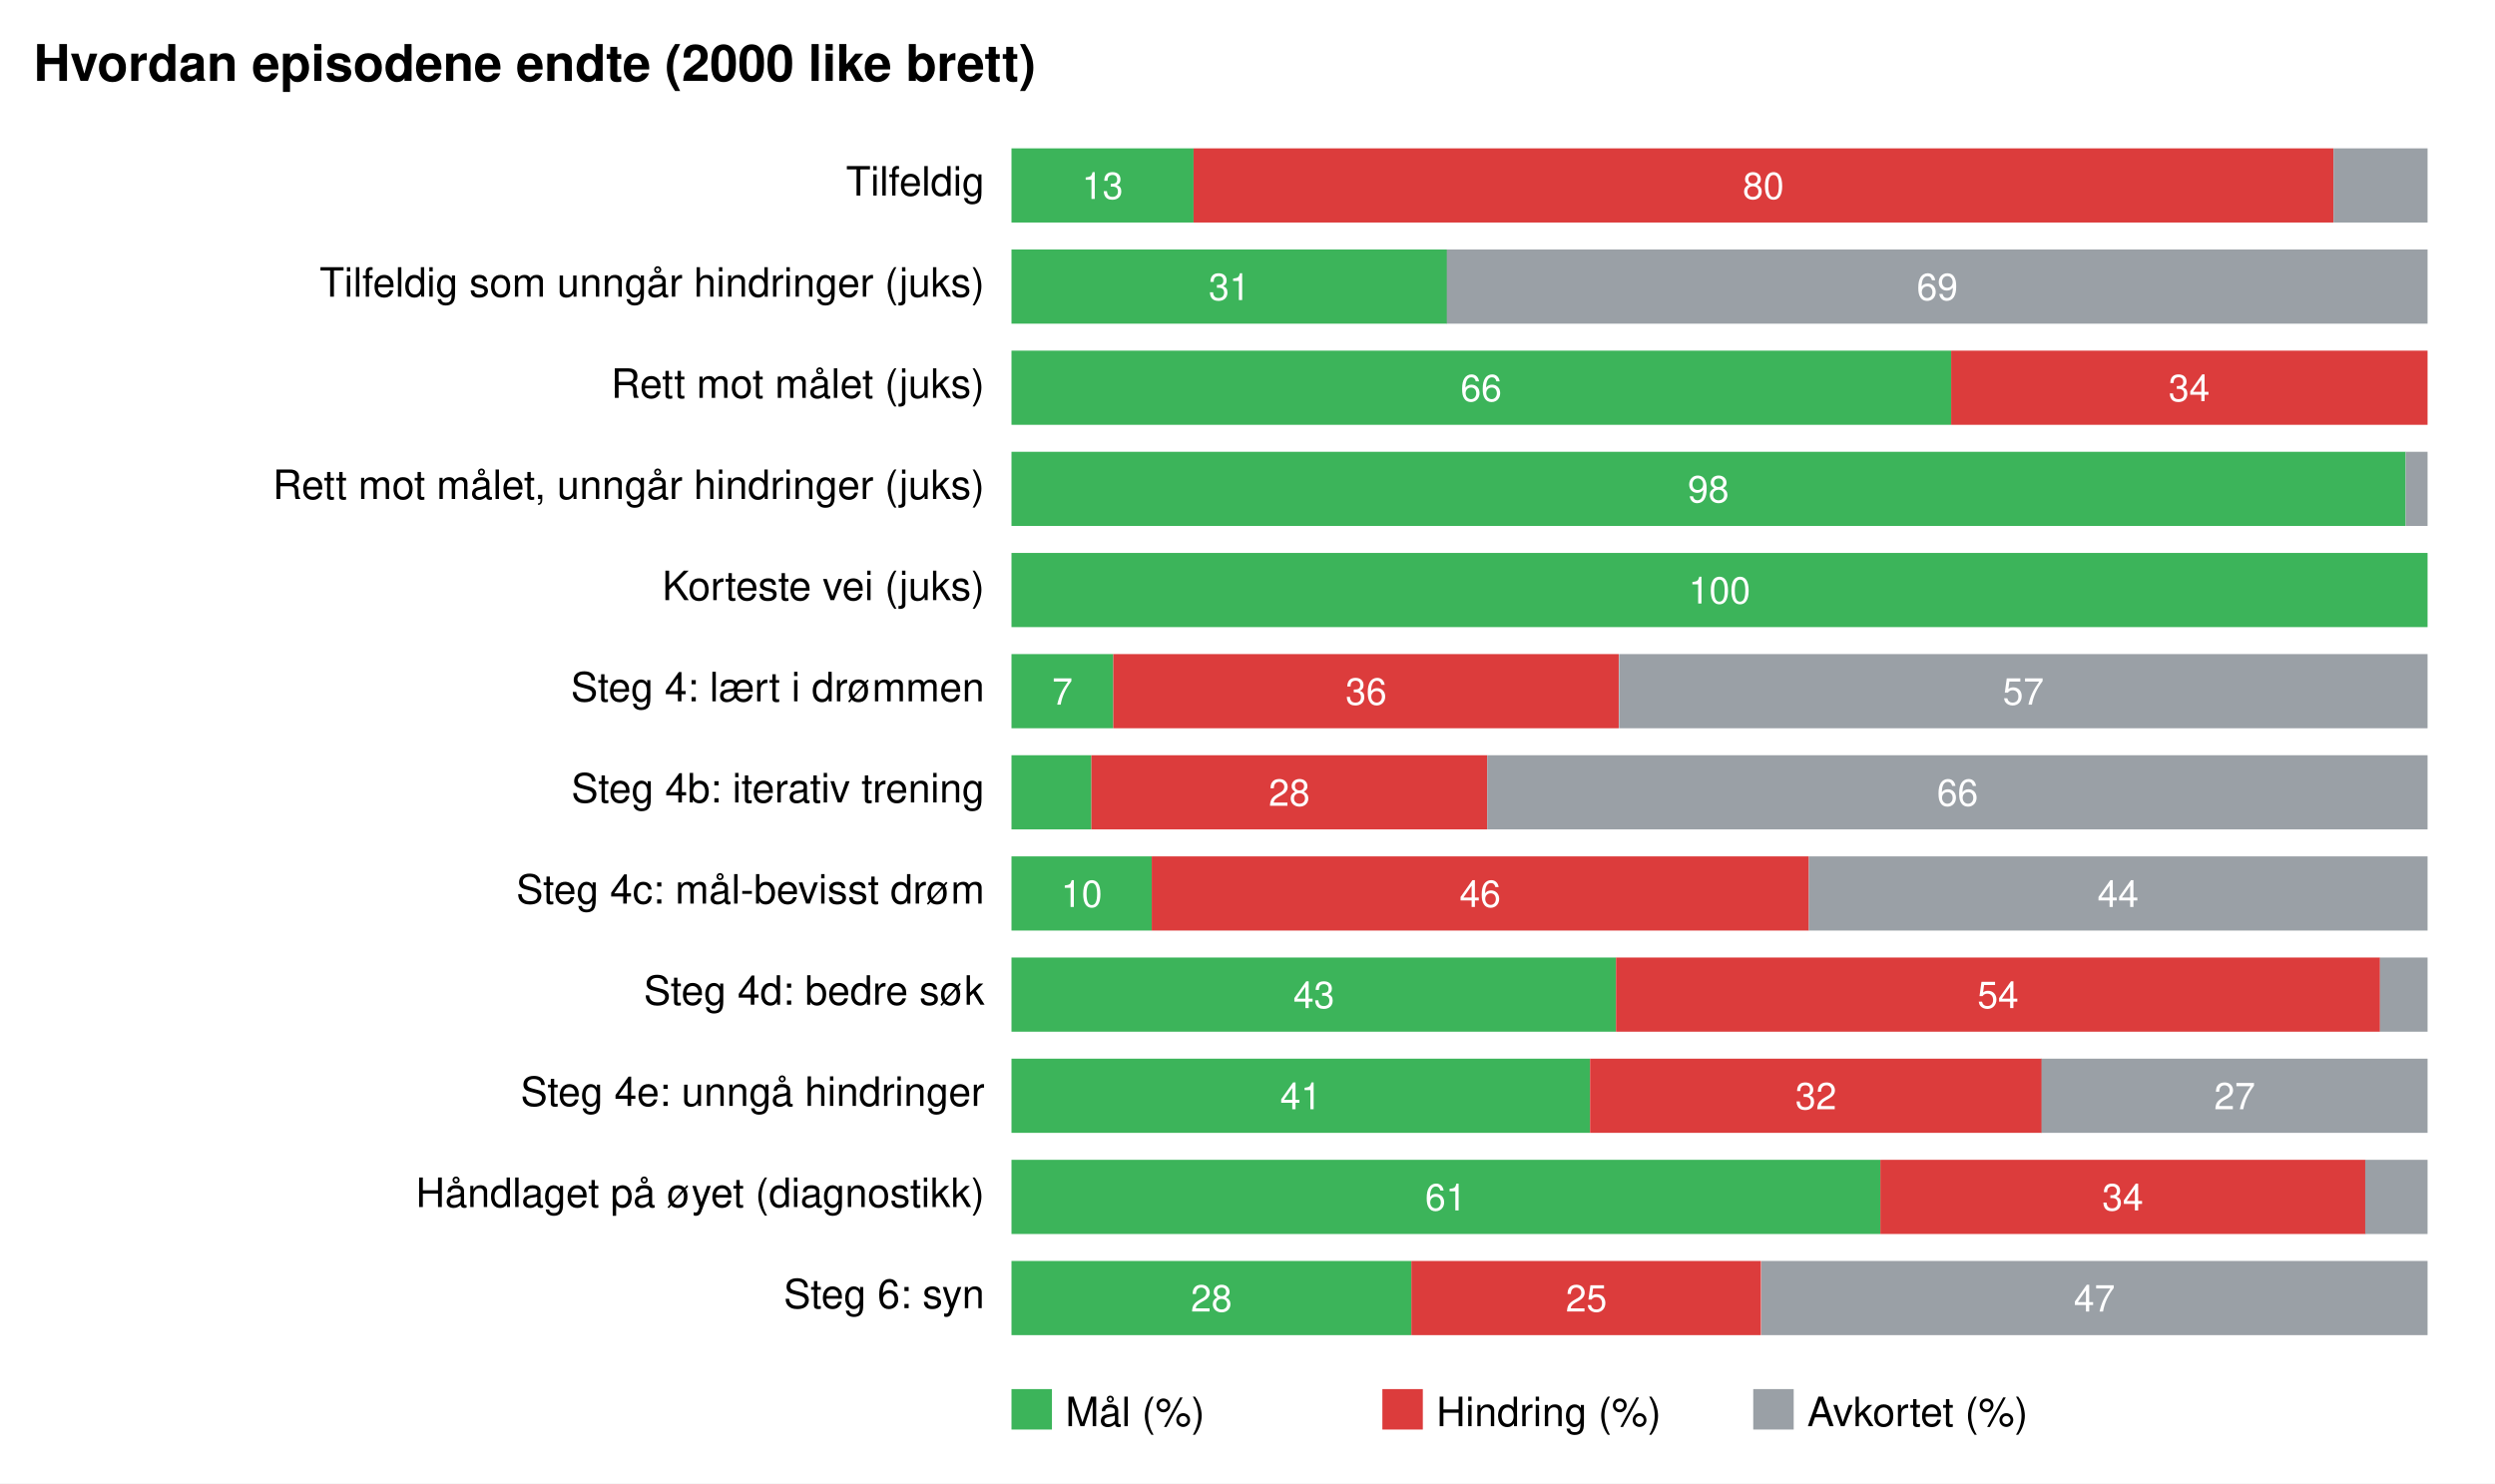
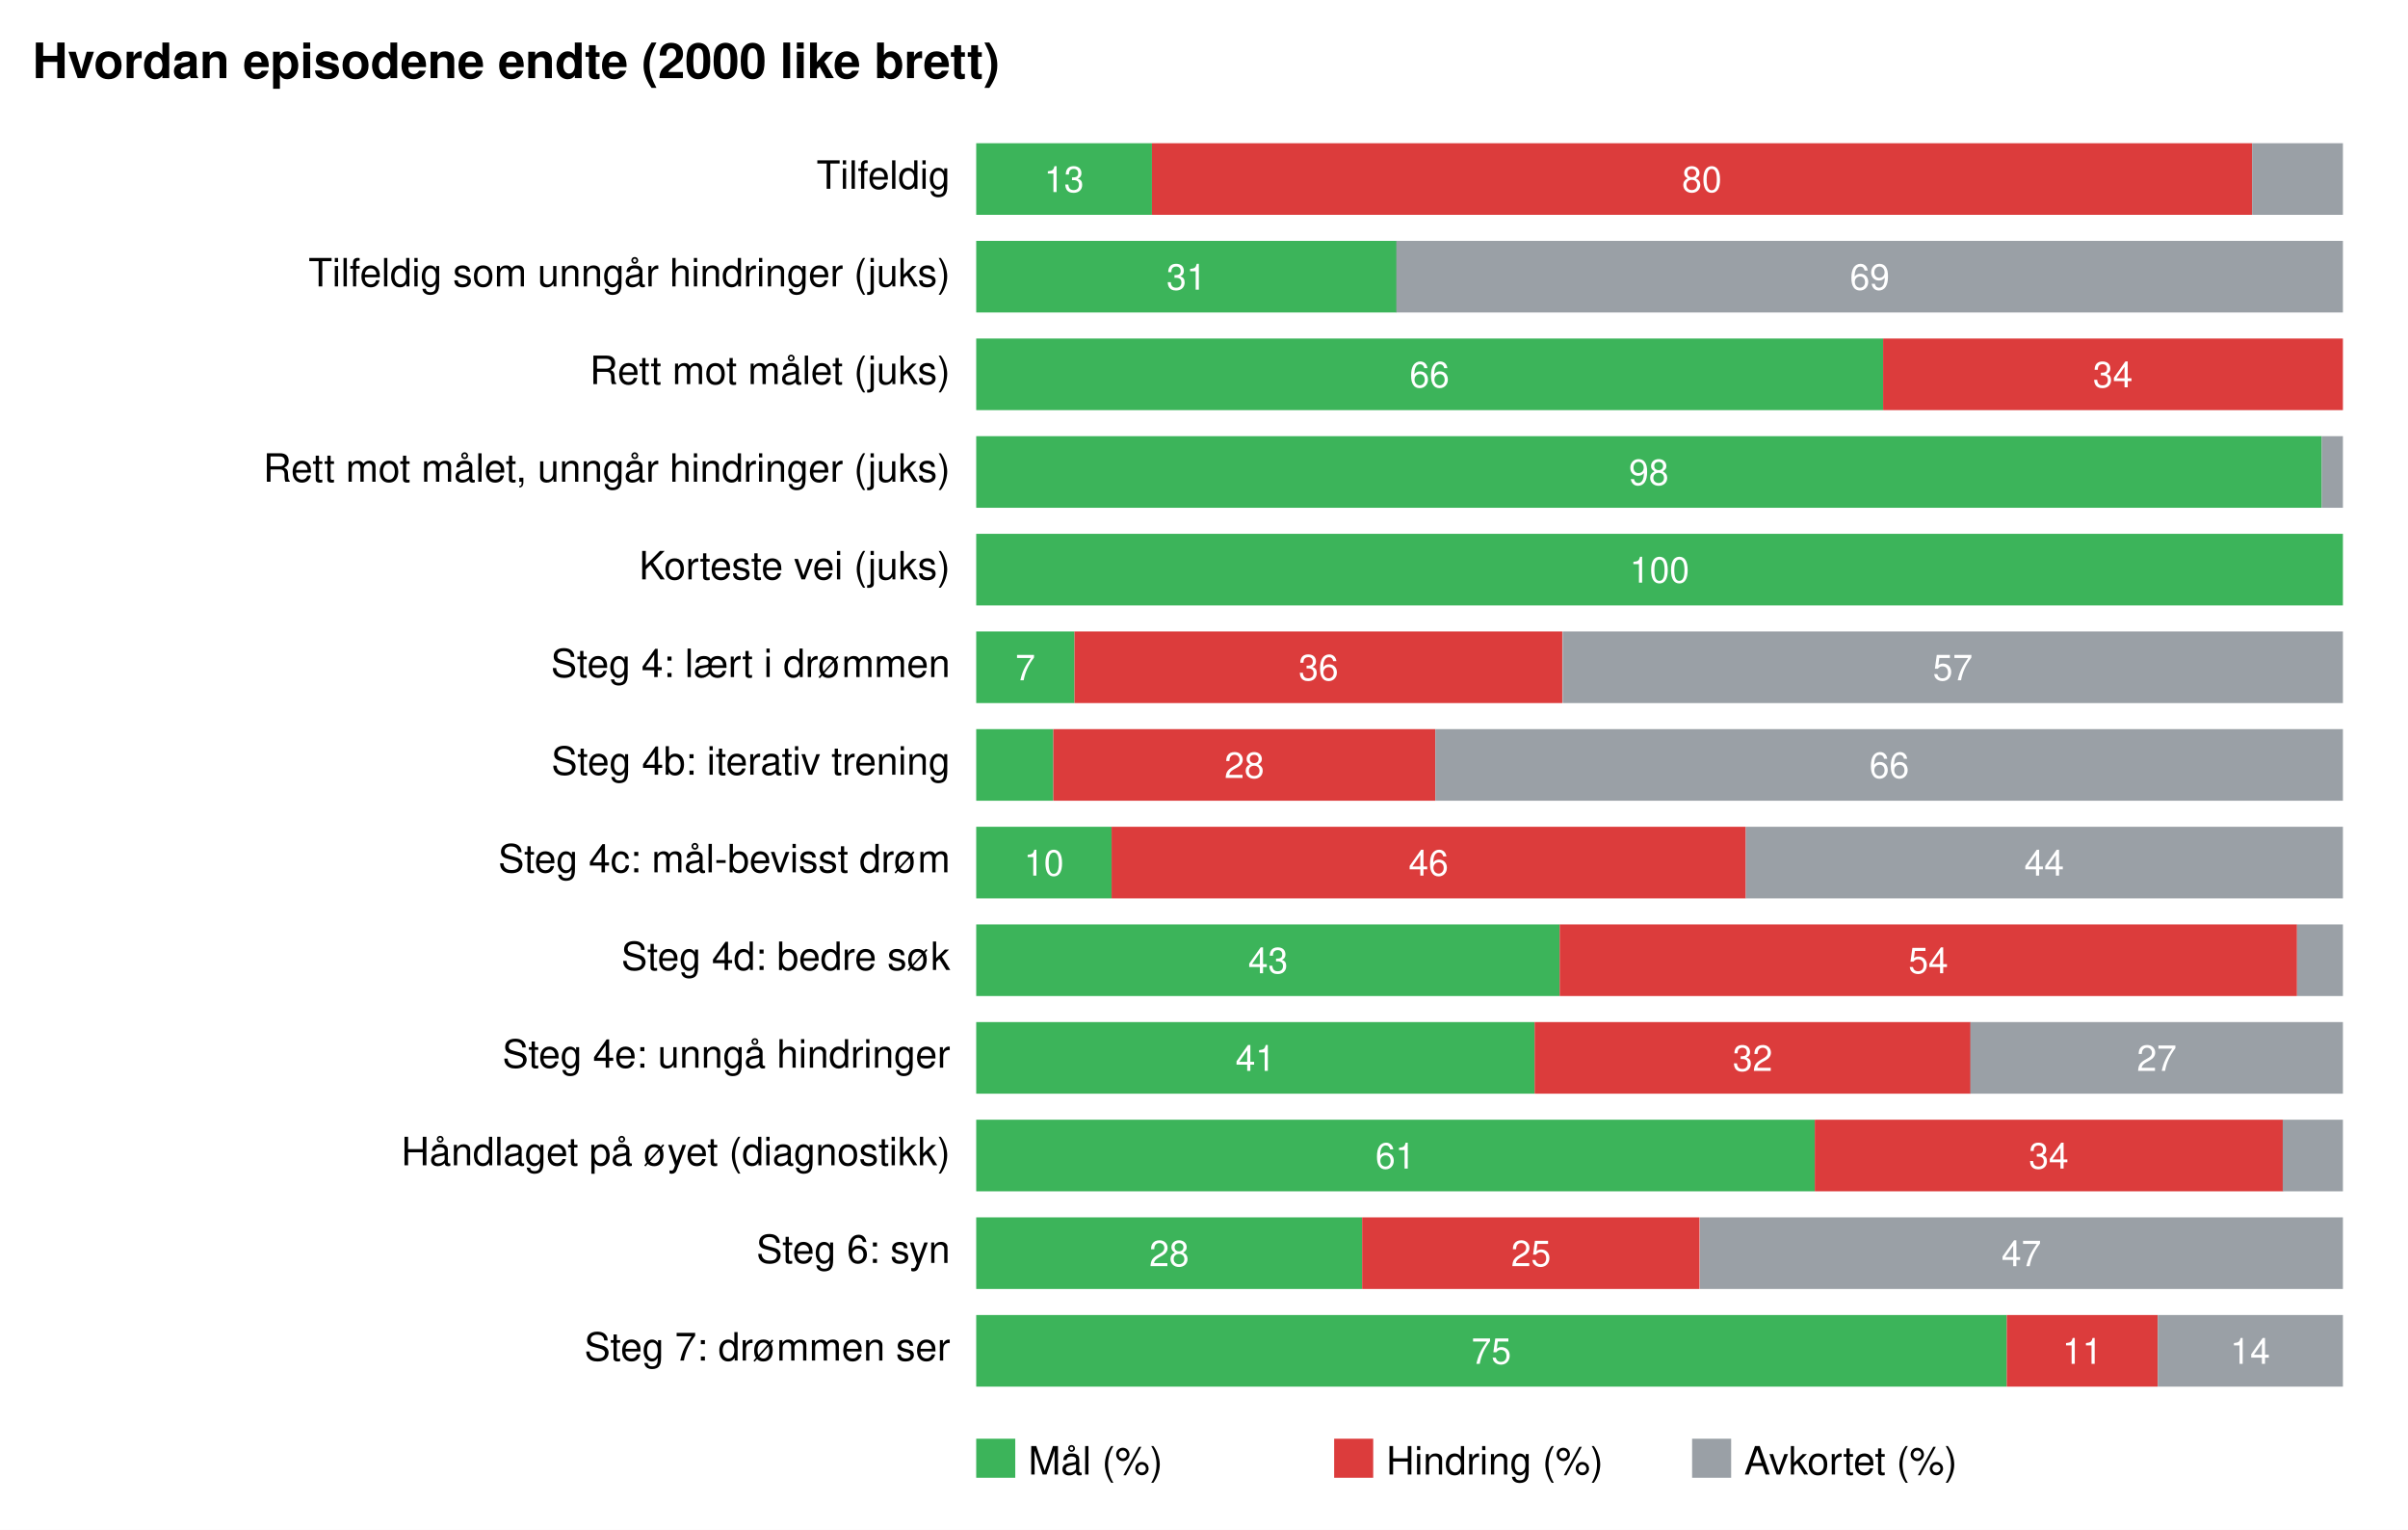
- <svg xmlns="http://www.w3.org/2000/svg" width="740" height="440" viewBox="0 0 740 440">
-   <rect width="740" height="440" fill="white" />
+ <svg xmlns="http://www.w3.org/2000/svg" width="740" height="470" viewBox="0 0 740 470">
+   <rect width="740" height="470" fill="white" />
  <text x="10" y="24" font-family="Helvetica, Arial, sans-serif" font-size="15" font-weight="bold">Hvordan episodene endte (2000 like brett)</text>
  <text x="292" y="58" font-family="Helvetica, Arial, sans-serif" font-size="12" text-anchor="end">Tilfeldig</text>
  <rect x="300.0" y="44" width="54.0" height="22" fill="#3cb45a" />
  <text x="327.0" y="59" font-family="Helvetica, Arial, sans-serif" font-size="11" fill="white" text-anchor="middle">13</text>
  <rect x="354.0" y="44" width="338.1" height="22" fill="#dc3c3c" />
  <text x="523.0" y="59" font-family="Helvetica, Arial, sans-serif" font-size="11" fill="white" text-anchor="middle">80</text>
  <rect x="692.1" y="44" width="27.9" height="22" fill="#9aa0a6" />
  <text x="292" y="88" font-family="Helvetica, Arial, sans-serif" font-size="12" text-anchor="end">Tilfeldig som unngår hindringer (juks)</text>
  <rect x="300.0" y="74" width="129.2" height="22" fill="#3cb45a" />
  <text x="364.6" y="89" font-family="Helvetica, Arial, sans-serif" font-size="11" fill="white" text-anchor="middle">31</text>
  <rect x="429.1" y="74" width="0.0" height="22" fill="#dc3c3c" />
  <rect x="429.1" y="74" width="290.9" height="22" fill="#9aa0a6" />
  <text x="574.6" y="89" font-family="Helvetica, Arial, sans-serif" font-size="11" fill="white" text-anchor="middle">69</text>
  <text x="292" y="118" font-family="Helvetica, Arial, sans-serif" font-size="12" text-anchor="end">Rett mot målet (juks)</text>
  <rect x="300.0" y="104" width="278.7" height="22" fill="#3cb45a" />
  <text x="439.3" y="119" font-family="Helvetica, Arial, sans-serif" font-size="11" fill="white" text-anchor="middle">66</text>
  <rect x="578.7" y="104" width="141.3" height="22" fill="#dc3c3c" />
  <text x="649.3" y="119" font-family="Helvetica, Arial, sans-serif" font-size="11" fill="white" text-anchor="middle">34</text>
  <rect x="720.0" y="104" width="0.0" height="22" fill="#9aa0a6" />
  <text x="292" y="148" font-family="Helvetica, Arial, sans-serif" font-size="12" text-anchor="end">Rett mot målet, unngår hindringer (juks)</text>
  <rect x="300.0" y="134" width="413.5" height="22" fill="#3cb45a" />
  <text x="506.7" y="149" font-family="Helvetica, Arial, sans-serif" font-size="11" fill="white" text-anchor="middle">98</text>
  <rect x="713.5" y="134" width="0.0" height="22" fill="#dc3c3c" />
  <rect x="713.5" y="134" width="6.5" height="22" fill="#9aa0a6" />
  <text x="292" y="178" font-family="Helvetica, Arial, sans-serif" font-size="12" text-anchor="end">Korteste vei (juks)</text>
  <rect x="300.0" y="164" width="420.0" height="22" fill="#3cb45a" />
  <text x="510.0" y="179" font-family="Helvetica, Arial, sans-serif" font-size="11" fill="white" text-anchor="middle">100</text>
  <rect x="720.0" y="164" width="0.0" height="22" fill="#dc3c3c" />
  <rect x="720.0" y="164" width="0.0" height="22" fill="#9aa0a6" />
  <text x="292" y="208" font-family="Helvetica, Arial, sans-serif" font-size="12" text-anchor="end">Steg 4: lært i drømmen</text>
  <rect x="300.0" y="194" width="30.2" height="22" fill="#3cb45a" />
  <text x="315.1" y="209" font-family="Helvetica, Arial, sans-serif" font-size="11" fill="white" text-anchor="middle">7</text>
  <rect x="330.2" y="194" width="149.9" height="22" fill="#dc3c3c" />
  <text x="405.2" y="209" font-family="Helvetica, Arial, sans-serif" font-size="11" fill="white" text-anchor="middle">36</text>
  <rect x="480.2" y="194" width="239.8" height="22" fill="#9aa0a6" />
  <text x="600.1" y="209" font-family="Helvetica, Arial, sans-serif" font-size="11" fill="white" text-anchor="middle">57</text>
  <text x="292" y="238" font-family="Helvetica, Arial, sans-serif" font-size="12" text-anchor="end">Steg 4b: iterativ trening</text>
  <rect x="300.0" y="224" width="23.7" height="22" fill="#3cb45a" />
  <rect x="323.7" y="224" width="117.4" height="22" fill="#dc3c3c" />
  <text x="382.4" y="239" font-family="Helvetica, Arial, sans-serif" font-size="11" fill="white" text-anchor="middle">28</text>
  <rect x="441.1" y="224" width="278.9" height="22" fill="#9aa0a6" />
  <text x="580.6" y="239" font-family="Helvetica, Arial, sans-serif" font-size="11" fill="white" text-anchor="middle">66</text>
  <text x="292" y="268" font-family="Helvetica, Arial, sans-serif" font-size="12" text-anchor="end">Steg 4c: mål-bevisst drøm</text>
  <rect x="300.0" y="254" width="41.6" height="22" fill="#3cb45a" />
  <text x="320.8" y="269" font-family="Helvetica, Arial, sans-serif" font-size="11" fill="white" text-anchor="middle">10</text>
  <rect x="341.6" y="254" width="194.9" height="22" fill="#dc3c3c" />
  <text x="439.0" y="269" font-family="Helvetica, Arial, sans-serif" font-size="11" fill="white" text-anchor="middle">46</text>
  <rect x="536.5" y="254" width="183.5" height="22" fill="#9aa0a6" />
  <text x="628.2" y="269" font-family="Helvetica, Arial, sans-serif" font-size="11" fill="white" text-anchor="middle">44</text>
  <text x="292" y="298" font-family="Helvetica, Arial, sans-serif" font-size="12" text-anchor="end">Steg 4d: bedre søk</text>
  <rect x="300.0" y="284" width="179.3" height="22" fill="#3cb45a" />
  <text x="389.7" y="299" font-family="Helvetica, Arial, sans-serif" font-size="11" fill="white" text-anchor="middle">43</text>
  <rect x="479.3" y="284" width="226.6" height="22" fill="#dc3c3c" />
  <text x="592.6" y="299" font-family="Helvetica, Arial, sans-serif" font-size="11" fill="white" text-anchor="middle">54</text>
  <rect x="705.9" y="284" width="14.1" height="22" fill="#9aa0a6" />
  <text x="292" y="328" font-family="Helvetica, Arial, sans-serif" font-size="12" text-anchor="end">Steg 4e: unngå hindringer</text>
  <rect x="300.0" y="314" width="171.6" height="22" fill="#3cb45a" />
  <text x="385.8" y="329" font-family="Helvetica, Arial, sans-serif" font-size="11" fill="white" text-anchor="middle">41</text>
  <rect x="471.6" y="314" width="134.0" height="22" fill="#dc3c3c" />
  <text x="538.6" y="329" font-family="Helvetica, Arial, sans-serif" font-size="11" fill="white" text-anchor="middle">32</text>
  <rect x="605.5" y="314" width="114.5" height="22" fill="#9aa0a6" />
  <text x="662.8" y="329" font-family="Helvetica, Arial, sans-serif" font-size="11" fill="white" text-anchor="middle">27</text>
  <text x="292" y="358" font-family="Helvetica, Arial, sans-serif" font-size="12" text-anchor="end">Håndlaget på øyet (diagnostikk)</text>
  <rect x="300.0" y="344" width="257.7" height="22" fill="#3cb45a" />
  <text x="428.8" y="359" font-family="Helvetica, Arial, sans-serif" font-size="11" fill="white" text-anchor="middle">61</text>
  <rect x="557.7" y="344" width="143.9" height="22" fill="#dc3c3c" />
  <text x="629.6" y="359" font-family="Helvetica, Arial, sans-serif" font-size="11" fill="white" text-anchor="middle">34</text>
  <rect x="701.5" y="344" width="18.5" height="22" fill="#9aa0a6" />
  <text x="292" y="388" font-family="Helvetica, Arial, sans-serif" font-size="12" text-anchor="end">Steg 6: syn</text>
  <rect x="300.0" y="374" width="118.6" height="22" fill="#3cb45a" />
  <text x="359.3" y="389" font-family="Helvetica, Arial, sans-serif" font-size="11" fill="white" text-anchor="middle">28</text>
  <rect x="418.6" y="374" width="103.7" height="22" fill="#dc3c3c" />
  <text x="470.5" y="389" font-family="Helvetica, Arial, sans-serif" font-size="11" fill="white" text-anchor="middle">25</text>
  <rect x="522.4" y="374" width="197.6" height="22" fill="#9aa0a6" />
  <text x="621.2" y="389" font-family="Helvetica, Arial, sans-serif" font-size="11" fill="white" text-anchor="middle">47</text>
-   <rect x="300" y="412" width="12" height="12" fill="#3cb45a" />
-   <text x="316" y="423" font-family="Helvetica, Arial, sans-serif" font-size="12">Mål (%)</text>
-   <rect x="410" y="412" width="12" height="12" fill="#dc3c3c" />
-   <text x="426" y="423" font-family="Helvetica, Arial, sans-serif" font-size="12">Hindring (%)</text>
-   <rect x="520" y="412" width="12" height="12" fill="#9aa0a6" />
-   <text x="536" y="423" font-family="Helvetica, Arial, sans-serif" font-size="12">Avkortet (%)</text>
+   <text x="292" y="418" font-family="Helvetica, Arial, sans-serif" font-size="12" text-anchor="end">Steg 7: drømmen ser</text>
+   <rect x="300.0" y="404" width="316.7" height="22" fill="#3cb45a" />
+   <text x="458.3" y="419" font-family="Helvetica, Arial, sans-serif" font-size="11" fill="white" text-anchor="middle">75</text>
+   <rect x="616.7" y="404" width="46.4" height="22" fill="#dc3c3c" />
+   <text x="639.9" y="419" font-family="Helvetica, Arial, sans-serif" font-size="11" fill="white" text-anchor="middle">11</text>
+   <rect x="663.1" y="404" width="56.9" height="22" fill="#9aa0a6" />
+   <text x="691.5" y="419" font-family="Helvetica, Arial, sans-serif" font-size="11" fill="white" text-anchor="middle">14</text>
+   <rect x="300" y="442" width="12" height="12" fill="#3cb45a" />
+   <text x="316" y="453" font-family="Helvetica, Arial, sans-serif" font-size="12">Mål (%)</text>
+   <rect x="410" y="442" width="12" height="12" fill="#dc3c3c" />
+   <text x="426" y="453" font-family="Helvetica, Arial, sans-serif" font-size="12">Hindring (%)</text>
+   <rect x="520" y="442" width="12" height="12" fill="#9aa0a6" />
+   <text x="536" y="453" font-family="Helvetica, Arial, sans-serif" font-size="12">Avkortet (%)</text>
</svg>
